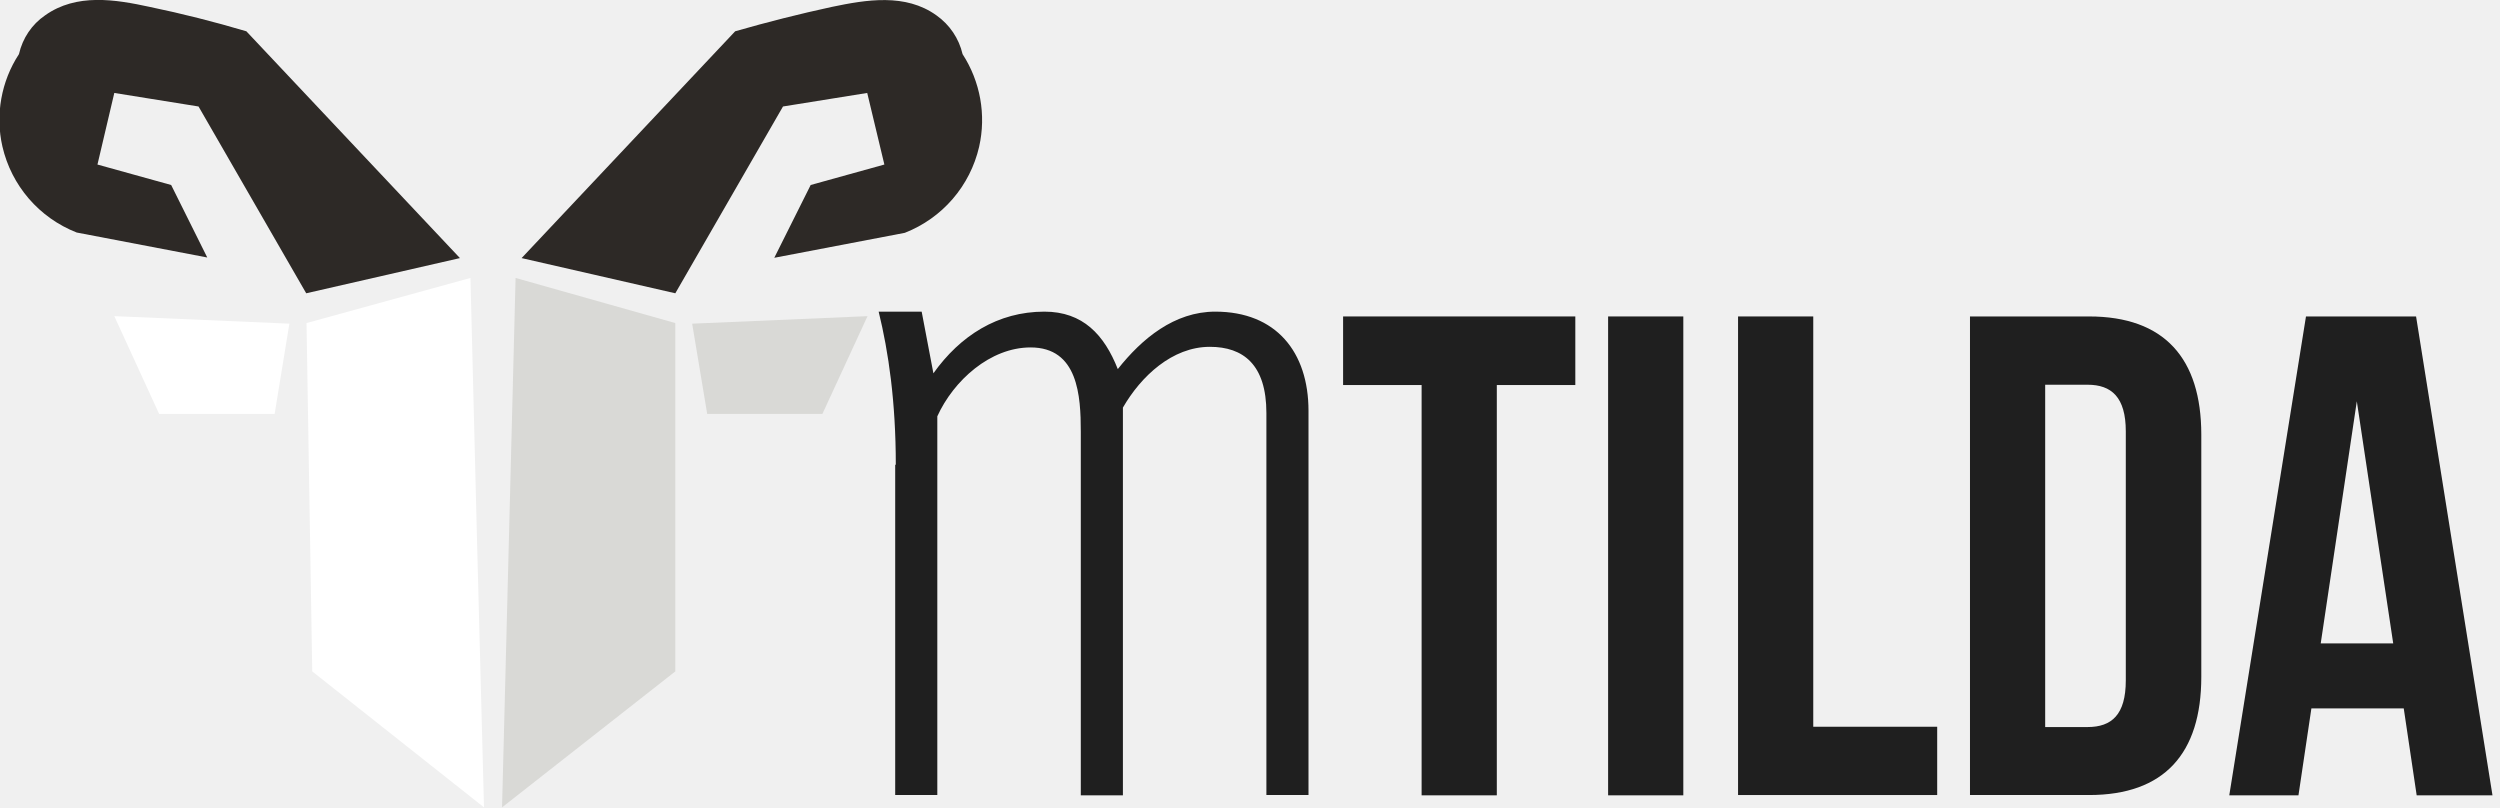
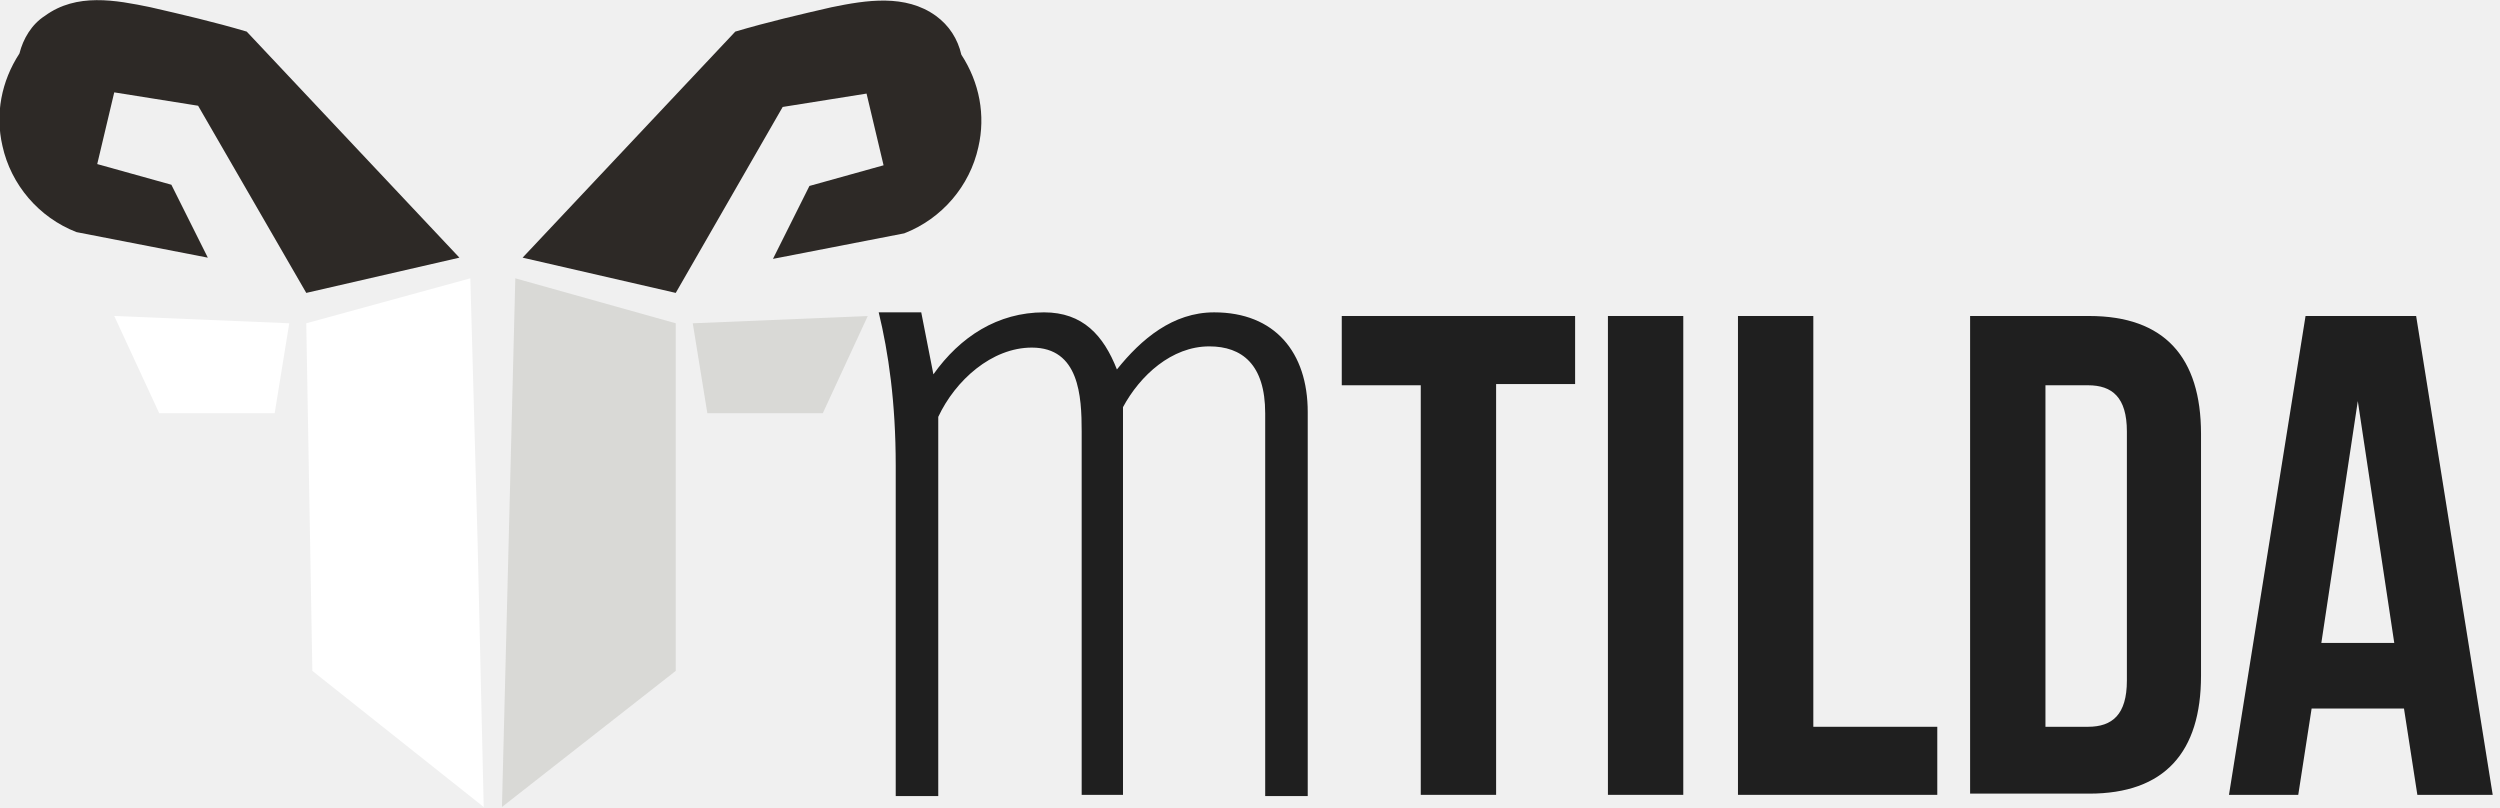
- <svg xmlns="http://www.w3.org/2000/svg" xmlns:xlink="http://www.w3.org/1999/xlink" version="1.1" id="Layer_1" x="0px" y="0px" viewBox="0 0 831.1 268.4" style="enable-background:new 0 0 831.1 268.4;" xml:space="preserve">
+ <svg xmlns="http://www.w3.org/2000/svg" version="1.1" id="Layer_1" x="0px" y="0px" viewBox="0 0 205.7 66.4" xml:space="preserve" class="style0">
+   <style>
+ 	.style0{
+ 		enable-background:	new 0 0 205.7 66.4;
+ 	}
+ </style>
  <style type="text/css">
- 	.st0{fill:#97B3EB;}
- 	.st1{fill:#507DD7;}
- 	.st2{fill:#4073D7;}
- 	.st3{fill:#1D428A;}
- 	.st4{fill:#F8FCFE;}
- 	.st5{fill:#5DC9E1;}
- 	.st6{fill:#A0DBEA;}
- 	.st7{fill:#9857A2;}
- 	.st8{fill:#8BC540;}
- 	.st9{fill:#F15C5D;}
- 	.st10{fill:#F79121;}
- 	.st11{fill:#2CA3D1;}
- 	.st12{fill:#BFE6F1;}
- 	.st13{fill:#758285;}
- 	.st14{fill:#3D64B0;}
- 	.st15{fill:#2A1A0D;}
- 	.st16{fill:#FCC39E;}
- 	.st17{fill:#7E2D8D;}
- 	.st18{fill:#755534;}
- 	.st19{fill:#512E0F;}
- 	.st20{fill:#3B2310;}
- 	.st21{fill:#B0885C;}
- 	.st22{fill:#264D65;}
- 	.st23{fill:#FDCF9D;}
- 	.st24{clip-path:url(#XMLID_5_);fill:#82C1C9;}
- 	.st25{fill:#F0BC97;}
- 	.st26{fill:#5D3F19;}
- 	.st27{fill:#7D6545;}
- 	.st28{fill:#204156;}
- 	.st29{fill:#584028;}
- 	.st30{fill:#0F334A;}
- 	.st31{fill:#421B46;}
- 	.st32{fill:#5F266B;}
- 	.st33{fill:#613863;}
- 	.st34{fill:#533454;}
- 	.st35{fill:#463144;}
- 	.st36{fill:#B280B8;}
- 	.st37{fill:#804D89;}
- 	.st38{fill:#0C2638;}
- 	.st39{fill:#BFBFBF;}
- 	.st40{fill:#E5E5E5;}
- 	.st41{fill:#BD9275;}
- 	.st42{fill:#CCEBF5;}
- 	.st43{fill:#FBD3A5;}
- 	.st44{fill:#EAF6FB;}
- 	.st45{fill:#CBEBF3;}
- 	.st46{fill:#F5DDC0;}
- 	.st47{fill:#F7F1E5;}
- 	.st48{fill:#EAF7FB;}
- 	.st49{fill:#E6EBED;}
- 	.st50{fill:#8FD0DE;}
- 	.st51{fill:#89CFDE;}
- 	.st52{fill:#E8EEEF;}
- 	.st53{fill:#9E71AC;}
- 	.st54{fill:#DDE4E6;}
- 	.st55{fill:#85B6B5;}
- 	.st56{fill:#E2B28C;}
- 	.st57{fill:#DBAE89;}
- 	.st58{fill:#E2B98C;}
- 	.st59{fill:#D2D6D7;}
- 	.st60{fill:#F2F3F3;}
- 	.st61{fill:#EBECED;}
- 	.st62{fill:#D6DE26;}
- 	.st63{fill:#EEF0A8;}
- 	.st64{fill:#F6FBFE;}
- 	.st65{fill:#ECF1C2;}
- 	.st66{fill:#F3F8E6;}
- 	.st67{fill:#C5CCC3;}
- 	.st68{fill:#E4B38D;}
- 	.st69{fill:#3A68C2;}
- 	.st70{fill:#213C4D;}
- 	.st71{fill:#1D3443;}
- 	.st72{fill:#BDCDD9;}
- 	.st73{fill:#DFF2F7;}
- 	.st74{fill:#ECEDED;}
- 	.st75{fill:#7FD1E6;}
- 	.st76{fill:#FAD42B;}
- 	.st77{fill:#3C96D2;}
- 	.st78{fill:#F69C9D;}
- 	.st79{fill:#F9BC78;}
- 	.st80{fill:#E5E97E;}
- 	.st81{fill:#FCEEAA;}
- 	.st82{fill:#F2FAFC;}
- 	.st83{fill:#3D97D3;}
- 	.st84{fill:#F2643E;}
- 	.st85{fill:#A6DDEC;}
- 	.st86{fill:#C7E9F2;}
- 	.st87{fill:#E0BF8A;}
- 	.st88{fill:#E2D5B8;}
- 	.st89{fill:#EEF8FA;}
- 	.st90{fill:#FBE994;}
- 	.st91{fill:#BD96C5;}
- 	.st92{fill:#E5EBEF;}
- 	.st93{fill:#89A7AC;}
- 	.st94{fill:#C6DFE4;}
- 	.st95{fill:#ECF7F9;}
- 	.st96{fill:#BCE5F0;}
- 	.st97{fill:#CADEE6;}
- 	.st98{fill:#D0E8EC;}
- 	.st99{fill:#E1F3F5;}
- 	.st100{fill:#9DA4AC;}
- 	.st101{fill:#5B849F;}
- 	.st102{fill:#456477;}
- 	.st103{fill:#F0F9FA;}
- 	.st104{fill:#FBCF9E;}
- 	.st105{fill:#FBE1C5;}
- 	.st106{fill:#E7F5F9;}
- 	.st107{fill:#F1E3CD;}
- 	.st108{fill:#F2ECE0;}
- 	.st109{fill:#E2E190;}
- 	.st110{fill:#FBEBA3;}
- 	.st111{fill:#F2F2D0;}
- 	.st112{fill:#BAE4EF;}
- 	.st113{fill:#ECEEA1;}
- 	.st114{fill:#F9B8B9;}
- 	.st115{fill:#AFE0ED;}
- 	.st116{fill:#E6F5FA;}
- 	.st117{fill:#F8ADAE;}
- 	.st118{fill:#D7E2E8;}
- 	.st119{fill:#7C9DB2;}
- 	.st120{fill:#698292;}
- 	.st121{opacity:0.87;}
- 	.st122{clip-path:url(#XMLID_72_);}
- 	.st123{clip-path:url(#XMLID_73_);fill:#334A59;}
- 	.st124{clip-path:url(#XMLID_74_);}
- 	.st125{clip-path:url(#XMLID_75_);fill:#334A59;}
- 	.st126{clip-path:url(#XMLID_76_);}
- 	.st127{clip-path:url(#XMLID_78_);}
- 	.st128{clip-path:url(#XMLID_79_);}
- 	.st129{clip-path:url(#XMLID_80_);fill:#2D2926;}
- 	.st130{clip-path:url(#XMLID_80_);fill:#FFFFFF;}
- 	.st131{clip-path:url(#XMLID_80_);fill:#D9D9D6;}
- 	.st132{opacity:0.87;clip-path:url(#XMLID_80_);}
- 	.st133{clip-path:url(#XMLID_81_);}
- 	.st134{fill:#722C5A;}
- 	.st135{clip-path:url(#SVGID_4_);fill:#722C5A;}
- 	.st136{clip-path:url(#SVGID_4_);fill:#682654;}
- 	.st137{fill:#FFFFFF;}
- 	.st138{fill:#E45669;}
- 	.st139{fill:#F5B140;}
- 	.st140{fill:#32B7B4;}
- 	.st141{clip-path:url(#SVGID_6_);fill:#722C5A;}
- 	.st142{clip-path:url(#SVGID_6_);fill:#682654;}
- 	.st143{fill:#008755;}
- 	.st144{fill:#2D2926;}
- 	.st145{fill:#B52555;}
- 	.st146{fill:#E47B9E;}
- 	.st147{fill:#8F1D43;}
- 	.st148{fill:#153064;}
- 	.st149{fill:#1960EA;}
- 	.st150{fill:#E6326E;}
- 	.st151{fill:#76DDB7;}
- 	.st152{fill:#005938;}
- 	.st153{opacity:8.000000e-02;fill:#FFFFFF;stroke:#FFFFFF;stroke-miterlimit:10;}
- 	.st154{clip-path:url(#SVGID_8_);}
- 	.st155{clip-path:url(#SVGID_10_);}
- 	.st156{opacity:0.87;clip-path:url(#SVGID_12_);}
- 	.st157{clip-path:url(#SVGID_14_);}
- 	.st158{clip-path:url(#SVGID_16_);}
- 	.st159{opacity:0.8;fill:#4073D7;}
- 	.st160{fill:#00C47C;}
- 	.st161{fill:#00E892;}
- 	.st162{fill:none;stroke:#1960EA;stroke-width:5;stroke-miterlimit:10;}
- 	.st163{clip-path:url(#XMLID_245_);}
- 	.st164{clip-path:url(#XMLID_246_);}
- 	.st165{opacity:0.87;clip-path:url(#XMLID_248_);}
- 	.st166{clip-path:url(#XMLID_251_);}
- 	.st167{clip-path:url(#XMLID_259_);}
- 	.st168{clip-path:url(#SVGID_20_);}
- 	.st169{clip-path:url(#SVGID_22_);}
- 	.st170{clip-path:url(#SVGID_24_);fill:#2D2926;}
- 	.st171{clip-path:url(#SVGID_24_);fill:#FFFFFF;}
- 	.st172{clip-path:url(#SVGID_24_);fill:#D9D9D6;}
- 	.st173{opacity:0.87;clip-path:url(#SVGID_24_);}
- 	.st174{clip-path:url(#SVGID_26_);}
- 	.st175{opacity:4.000000e-02;clip-path:url(#XMLID_297_);}
- 	.st176{clip-path:url(#SVGID_32_);}
- 	.st177{clip-path:url(#SVGID_34_);}
- 	.st178{opacity:0.87;clip-path:url(#SVGID_36_);}
- 	.st179{clip-path:url(#SVGID_38_);}
- 	.st180{clip-path:url(#SVGID_40_);}
- 	.st181{fill:url(#SVGID_41_);}
- 	.st182{fill:url(#SVGID_42_);}
- 	.st183{fill:url(#SVGID_43_);}
- 	.st184{fill:url(#SVGID_44_);}
- 	.st185{fill:url(#SVGID_45_);}
- 	.st186{fill:url(#SVGID_46_);}
- 	.st187{fill:url(#SVGID_47_);}
- 	.st188{fill:url(#SVGID_48_);}
- 	.st189{fill:url(#SVGID_49_);}
- 	.st190{fill:url(#SVGID_50_);}
- 	.st191{fill:url(#SVGID_51_);}
- 	.st192{fill:url(#SVGID_52_);}
- 	.st193{fill:url(#SVGID_53_);}
- 	.st194{fill:url(#SVGID_54_);}
- 	.st195{fill:url(#SVGID_55_);}
- 	.st196{fill:url(#SVGID_56_);}
- 	.st197{fill:url(#SVGID_57_);}
- 	.st198{fill:url(#SVGID_58_);}
- 	.st199{fill:url(#SVGID_59_);}
- 	.st200{fill:url(#SVGID_60_);}
- 	.st201{fill:url(#SVGID_61_);}
- 	.st202{fill:url(#SVGID_62_);}
- 	.st203{fill:url(#SVGID_63_);}
- 	.st204{fill:url(#SVGID_64_);}
- 	.st205{fill:url(#SVGID_65_);}
- 	.st206{fill:url(#SVGID_66_);}
- 	.st207{fill:url(#SVGID_67_);}
- 	.st208{fill:url(#SVGID_68_);}
- 	.st209{fill:url(#SVGID_69_);}
- 	.st210{fill:url(#SVGID_70_);}
- 	.st211{fill:url(#SVGID_71_);}
- 	.st212{fill:url(#SVGID_72_);}
- 	.st213{fill:url(#SVGID_73_);}
- 	.st214{fill:url(#SVGID_74_);}
- 	.st215{fill:url(#SVGID_75_);}
- 	.st216{fill:url(#SVGID_76_);}
- 	.st217{fill:url(#SVGID_77_);}
- 	.st218{fill:url(#SVGID_78_);}
- 	.st219{fill:url(#SVGID_79_);}
- 	.st220{fill:url(#SVGID_80_);}
- 	.st221{fill:url(#SVGID_81_);}
- 	.st222{fill:url(#SVGID_82_);}
- 	.st223{fill:url(#SVGID_83_);}
- 	.st224{fill:url(#SVGID_84_);}
- 	.st225{fill:url(#SVGID_85_);}
- 	.st226{fill:url(#SVGID_86_);}
- 	.st227{fill:url(#SVGID_87_);}
- 	.st228{fill:url(#SVGID_88_);}
- 	.st229{fill:url(#SVGID_89_);}
- 	.st230{fill:url(#SVGID_90_);}
- 	.st231{fill:url(#SVGID_91_);}
- 	.st232{fill:url(#SVGID_92_);}
- 	.st233{fill:url(#SVGID_93_);}
- 	.st234{fill:url(#SVGID_94_);}
- 	.st235{fill:url(#SVGID_95_);}
- 	.st236{fill:url(#SVGID_96_);}
- 	.st237{fill:url(#SVGID_97_);}
- 	.st238{fill:url(#SVGID_98_);}
- 	.st239{fill:url(#SVGID_99_);}
- 	.st240{fill:url(#SVGID_100_);}
- 	.st241{fill:url(#SVGID_101_);}
- 	.st242{fill:url(#SVGID_102_);}
- 	.st243{fill:url(#SVGID_103_);}
- 	.st244{fill:url(#SVGID_104_);}
- 	.st245{fill:url(#SVGID_105_);}
- 	.st246{fill:url(#SVGID_106_);}
- 	.st247{fill:url(#SVGID_107_);}
- 	.st248{fill:url(#SVGID_108_);}
- 	.st249{fill:url(#SVGID_109_);}
- 	.st250{fill:url(#SVGID_110_);}
- 	.st251{fill:url(#SVGID_111_);}
- 	.st252{fill:url(#SVGID_112_);}
- 	.st253{fill:url(#SVGID_113_);}
- 	.st254{fill:url(#SVGID_114_);}
- 	.st255{fill:url(#SVGID_115_);}
- 	.st256{fill:url(#SVGID_116_);}
- 	.st257{fill:url(#SVGID_117_);}
- 	.st258{fill:url(#SVGID_118_);}
- 	.st259{fill:url(#SVGID_119_);}
- 	.st260{fill:url(#SVGID_120_);}
- 	.st261{fill:url(#SVGID_121_);}
- 	.st262{fill:url(#SVGID_122_);}
- 	.st263{fill:url(#SVGID_123_);}
- 	.st264{fill:url(#SVGID_124_);}
- 	.st265{fill:url(#SVGID_125_);}
- 	.st266{fill:url(#SVGID_126_);}
- 	.st267{fill:url(#SVGID_127_);}
- 	.st268{fill:url(#SVGID_128_);}
- 	.st269{clip-path:url(#SVGID_130_);}
- 	.st270{clip-path:url(#SVGID_132_);}
- 	.st271{clip-path:url(#SVGID_134_);fill:#2D2926;}
- 	.st272{clip-path:url(#SVGID_134_);fill:#FFFFFF;}
- 	.st273{clip-path:url(#SVGID_134_);fill:#D9D9D6;}
- 	.st274{opacity:0.87;clip-path:url(#SVGID_134_);}
- 	.st275{clip-path:url(#SVGID_136_);}
- 	.st276{fill:#006845;}
- 	.st277{clip-path:url(#SVGID_138_);}
- 	.st278{clip-path:url(#SVGID_140_);}
- 	.st279{clip-path:url(#SVGID_142_);fill:#2D2926;}
- 	.st280{clip-path:url(#SVGID_142_);fill:#008755;}
- 	.st281{clip-path:url(#SVGID_142_);fill:#006845;}
- 	.st282{opacity:0.87;clip-path:url(#SVGID_142_);}
- 	.st283{clip-path:url(#SVGID_144_);}
+ 	.st0{fill:#2D2926;}
+ 	.st1{fill:#FFFFFF;}
+ 	.st2{fill:#D9D9D6;}
+ 	.st3{opacity:0.87;}
</style>
  <g>
    <g>
-       <defs>
-         <rect id="SVGID_129_" y="0" width="831.1" height="268.4" />
-       </defs>
-       <clipPath id="SVGID_2_">
-         <use xlink:href="#SVGID_129_" style="overflow:visible;" />
-       </clipPath>
-       <g style="clip-path:url(#SVGID_2_);">
-         <defs>
-           <rect id="SVGID_131_" y="0" width="831.1" height="268.4" />
-         </defs>
-         <clipPath id="SVGID_4_">
-           <use xlink:href="#SVGID_131_" style="overflow:visible;" />
-         </clipPath>
-         <g style="clip-path:url(#SVGID_4_);">
-           <defs>
-             <rect id="SVGID_133_" y="0" width="831.1" height="268.4" />
-           </defs>
-           <clipPath id="SVGID_6_">
-             <use xlink:href="#SVGID_133_" style="overflow:visible;" />
-           </clipPath>
-           <path style="clip-path:url(#SVGID_6_);fill:#2D2926;" d="M101.8,97.5l51.1-11.7l-71-75.4C71.1,7.2,60.4,4.5,49.8,2.3      C38.3-0.2,25.4-2.3,15,5.1C10.6,8.1,7.5,12.7,6.3,18C0.4,27-1.6,38.2,0.8,48.7c3,13,12.2,23.7,24.7,28.6l43.4,8.3L56.9,61.5      l-24.5-6.8L38,30.9l28,4.5L101.8,97.5z" />
-           <path style="clip-path:url(#SVGID_6_);fill:#2D2926;" d="M224.5,97.5l-51.1-11.7l71-75.4c10.8-3.1,21.5-5.8,32.1-8.1      c11.5-2.4,24.5-4.6,34.8,2.8c4.4,3.1,7.5,7.7,8.7,12.9c5.9,9.1,7.9,20.2,5.5,30.8c-3,13-12.2,23.7-24.7,28.6l-43.4,8.3      l12.1-24.2l24.5-6.8l-5.7-23.8l-28,4.5L224.5,97.5z" />
-           <polygon style="clip-path:url(#SVGID_6_);fill:#FFFFFF;" points="156.4,92.4 101.9,107.4 103.8,223.2 160.9,268.4 158.6,180.4           " />
-           <polygon style="clip-path:url(#SVGID_6_);fill:#D9D9D6;" points="171.4,92.4 224.5,107.4 224.5,223.2 166.9,268.4     " />
-           <polygon style="clip-path:url(#SVGID_6_);fill:#D9D9D6;" points="230.1,107.6 235.1,137.6 273.4,137.6 288.4,105.1     " />
-           <polygon style="clip-path:url(#SVGID_6_);fill:#FFFFFF;" points="96.2,107.6 91.3,137.6 52.9,137.6 38,105.1     " />
-           <g style="opacity:0.87;clip-path:url(#SVGID_6_);">
-             <g>
-               <defs>
-                 <rect id="SVGID_135_" x="274.9" y="8.4" width="556.2" height="341.7" />
-               </defs>
-               <clipPath id="SVGID_8_">
-                 <use xlink:href="#SVGID_135_" style="overflow:visible;" />
-               </clipPath>
-               <g class="st154">
-                 <path d="M297.8,154.5c0-20.8-2.4-37.5-5.7-50.9h14.3l3.9,20.5c8.9-12.5,21.4-20.5,36.9-20.5c12.8,0,19.9,7.7,24.4,19.1         c8-10.1,18.8-19.1,32.4-19.1c20.2,0,31,13.4,31,33v127.7h-14V137.3c0-16.1-7.7-22-18.8-22c-12.5,0-22.9,9.8-28.9,20.2v128.9         h-14V143.5c0-11.9-0.9-28-16.7-28c-13.4,0-25.6,11-31,22.9v125.9h-14V154.5z" />
-               </g>
-               <g class="st154">
-                 <path d="M446.4,105.2h77.3V128h-26.1v136.4h-25V128h-26.1V105.2z" />
-                 <path d="M534.6,105.2h25v159.2h-25V105.2z" />
-                 <path d="M577.8,105.2h25v136.4H644v22.7h-66.2V105.2z" />
-                 <path d="M654.9,105.2h39.6c25,0,37.3,13.9,37.3,39.3v80.5c0,25.5-12.3,39.3-37.3,39.3h-39.6V105.2z M679.9,128v113.7H694         c8,0,12.7-4.1,12.7-15.5v-82.8c0-11.4-4.8-15.5-12.7-15.5H679.9z" />
-                 <path d="M828.6,264.4h-25.2l-4.3-28.9h-30.7l-4.3,28.9h-23l25.5-159.2h36.6L828.6,264.4z M771.5,213.9h24.1l-12.1-80.5         L771.5,213.9z" />
-               </g>
-             </g>
-           </g>
-         </g>
+       <path class="st0" d="M25.2 24.1l12.6-2.9L20.3 2.6c-2.7-0.8-5.3-1.4-7.9-2C9.5 0 6.3-0.6 3.7 1.3C2.6 2 1.9 3.2 1.6 4.4 c-1.5 2.3-2 5-1.4 7.6c0.7 3.2 3 5.9 6.1 7.1l10.8 2.1l-3-6L8 13.5l1.4-5.9l6.9 1.1L25.2 24.1z" />
+     </g>
+     <g>
+       <path class="st0" d="M55.6 24.1l-12.6-2.9L60.5 2.6c2.7-0.8 5.3-1.4 7.9-2c2.9-0.6 6.1-1.1 8.6 0.7c1.1 0.8 1.8 1.9 2.1 3.2 c1.5 2.3 2 5 1.4 7.6c-0.7 3.2-3 5.9-6.1 7.1l-10.8 2.1l3-6l6.1-1.7l-1.4-5.9l-6.9 1.1L55.6 24.1z" />
+     </g>
+   </g>
+   <g>
+     <g>
+       <polygon class="st1" points="38.7,22.9 25.2,26.6 25.7,55.2 39.8,66.4 39.3,44.7" />
+     </g>
+     <g>
+       <polygon class="st2" points="42.4,22.9 55.6,26.6 55.6,55.2 41.3,66.4" />
+     </g>
+   </g>
+   <g>
+     <g>
+       <g>
+         <polygon class="st2" points="57,26.6 58.2,34 67.7,34 71.4,26" />
+       </g>
+     </g>
+     <g>
+       <g>
+         <polygon class="st1" points="23.8,26.6 22.6,34 13.1,34 9.4,26" />
      </g>
    </g>
  </g>
+   <g class="st3">
+     <g>
+       <path d="M73.7 38.3c0-5.2-0.6-9.3-1.4-12.6h3.5l1 5.1c2.2-3.1 5.3-5.1 9.1-5.1c3.2 0 4.9 1.9 6 4.7c2-2.5 4.6-4.7 8-4.7 c5 0 7.7 3.3 7.7 8.2v31.6h-3.5V34c0-4-1.9-5.5-4.6-5.5c-3.1 0-5.7 2.4-7.1 5v31.9H89V35.5c0-2.9-0.2-6.9-4.1-6.9 c-3.3 0-6.3 2.7-7.7 5.7v31.2h-3.5V38.3z" />
+     </g>
+     <g>
+       <path d="M110.5 26h19.1v5.6h-6.5v33.8h-6.2V31.7h-6.5V26z" />
+       <path d="M132.3 26h6.2v39.4h-6.2V26z" />
+       <path d="M143 26h6.2v33.8h10.2v5.6H143V26z" />
+       <path d="M162.1 26h9.8c6.2 0 9.2 3.4 9.2 9.7v19.9c0 6.3-3 9.7-9.2 9.7h-9.8V26z M168.3 31.7v28.1h3.5c2 0 3.2-1 3.2-3.8V35.5 c0-2.8-1.2-3.8-3.2-3.8H168.3z" />
+       <path d="M205.1 65.4h-6.2l-1.1-7.1h-7.6l-1.1 7.1h-5.7l6.3-39.4h9.1L205.1 65.4z M191 52.9h6l-3-19.9L191 52.9z" />
+     </g>
+   </g>
+   <g>
+ </g>
+   <g>
+ </g>
+   <g>
+ </g>
+   <g>
+ </g>
+   <g>
+ </g>
+   <g>
+ </g>
+   <g>
+ </g>
+   <g>
+ </g>
+   <g>
+ </g>
+   <g>
+ </g>
+   <g>
+ </g>
+   <g>
+ </g>
+   <g>
+ </g>
+   <g>
+ </g>
+   <g>
+ </g>
</svg>
